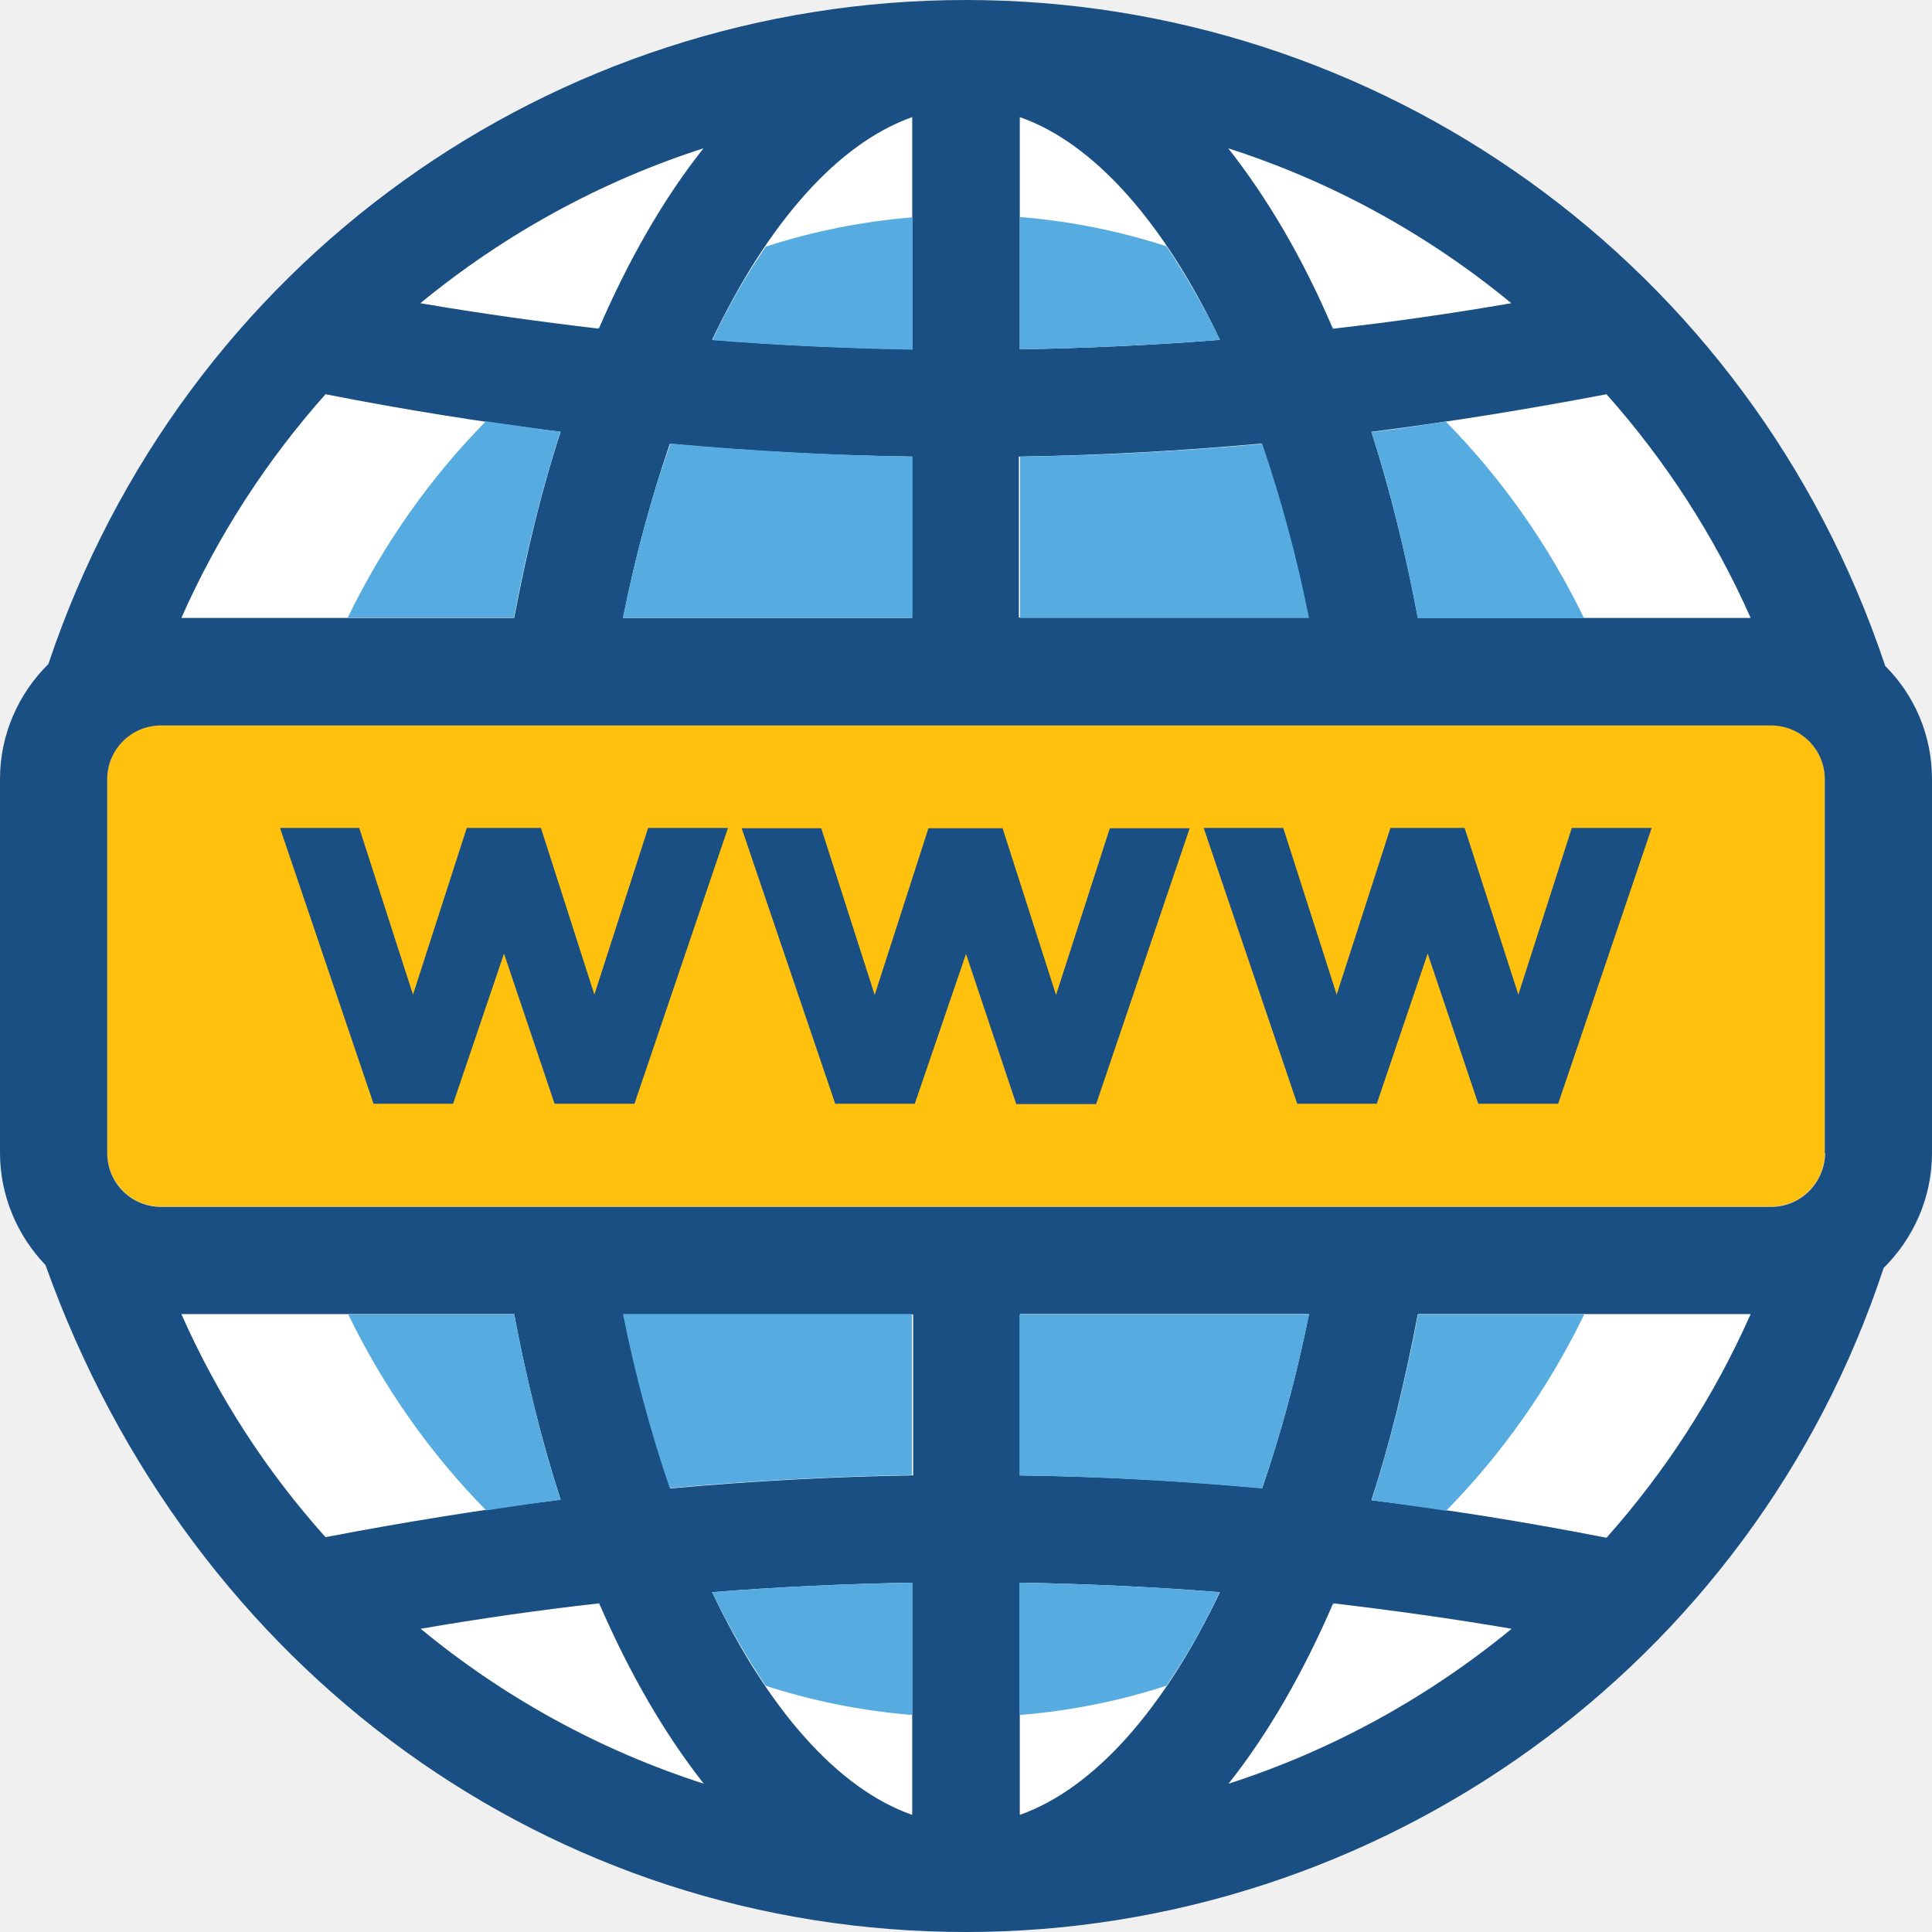
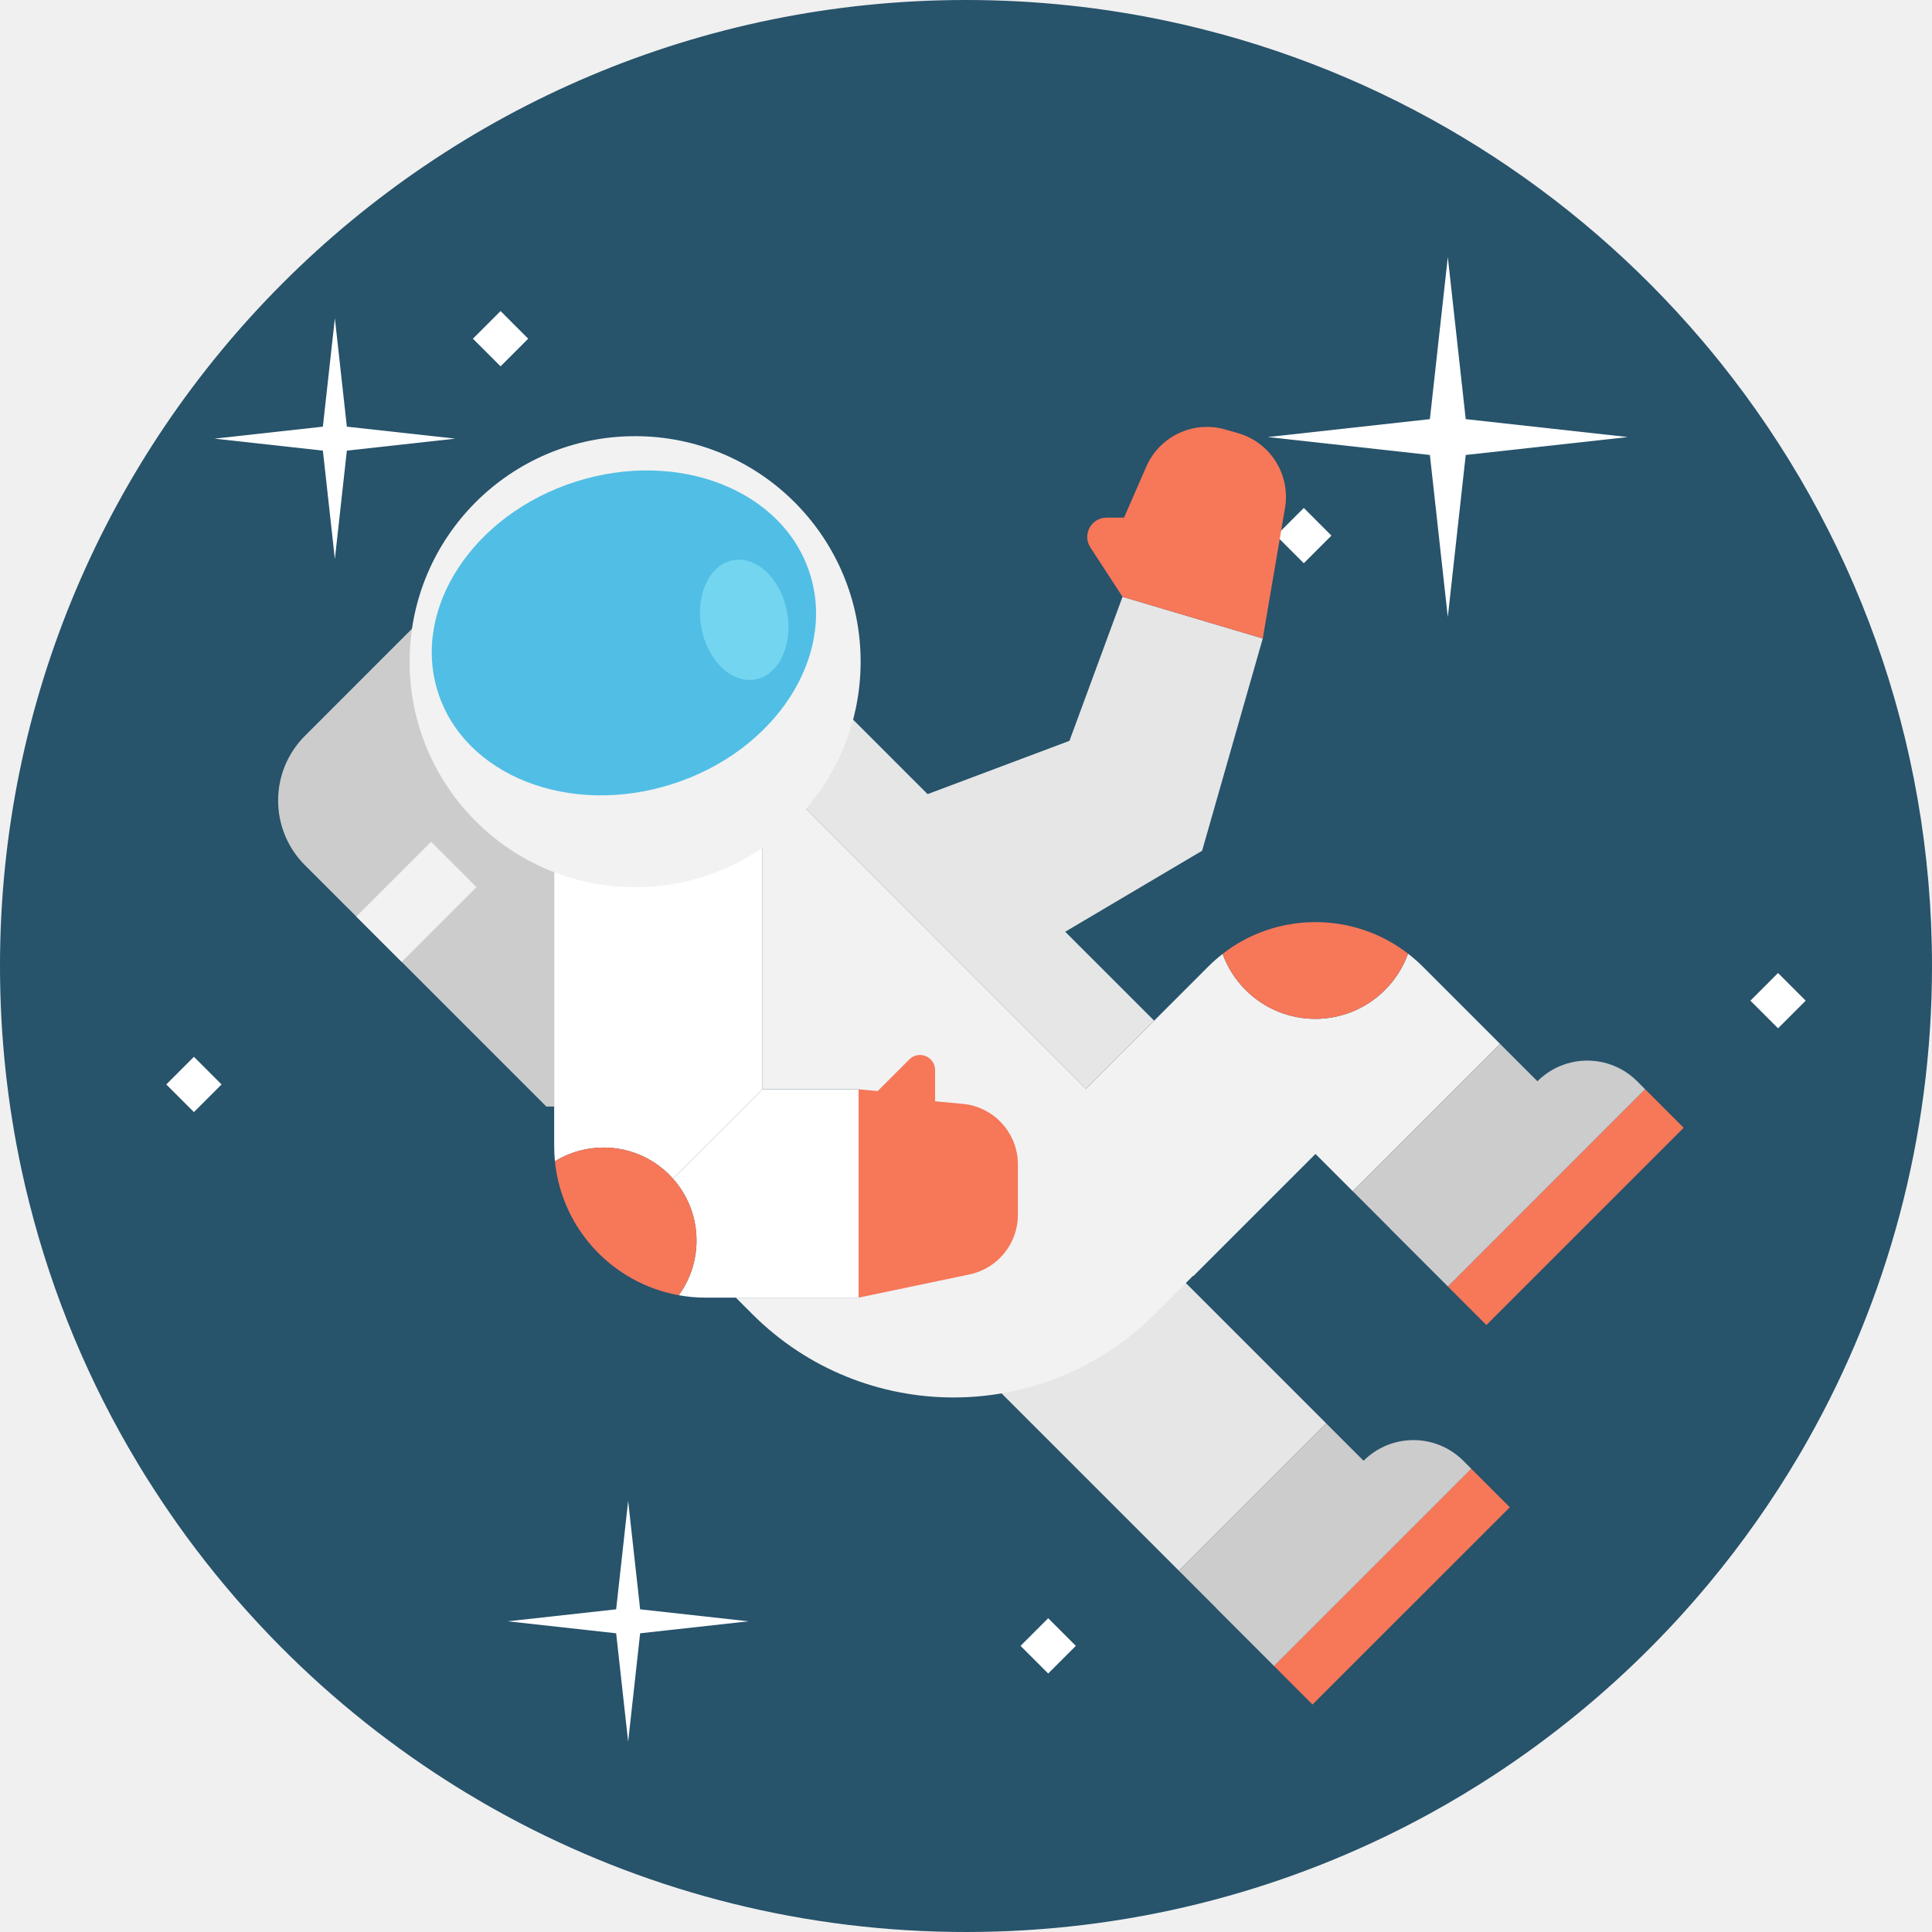
- <svg xmlns="http://www.w3.org/2000/svg" version="1.1" id="Layer_1" x="0px" y="0px" viewBox="0 0 392.533 392.533" style="enable-background:new 0 0 392.533 392.533;" xml:space="preserve">
-   <path style="fill:#FFC10D;" d="M359.822,147.329H32.711c-6.012,0-10.925,4.848-10.925,10.925v75.96  c0,6.012,4.848,10.925,10.925,10.925h327.111c6.012,0,10.925-4.848,10.925-10.925v-75.96  C370.747,152.242,365.834,147.329,359.822,147.329z" />
+ <svg xmlns="http://www.w3.org/2000/svg" version="1.1" id="Capa_1" x="0px" y="0px" viewBox="0 0 512 512" style="enable-background:new 0 0 512 512;" xml:space="preserve">
+   <path style="fill:#27536B;" d="M512,255.994c0,45.59-11.925,88.392-32.81,125.477c-0.366,0.655-0.733,1.31-1.11,1.954  c-0.378,0.655-0.755,1.31-1.133,1.954c-7.095,12.08-15.145,23.528-24.061,34.242c-11.17,13.424-23.683,25.693-37.34,36.585  c-7.406,5.918-15.145,11.425-23.183,16.488c-5.929,3.753-12.025,7.25-18.276,10.504C338.757,501.596,298.597,512,256.006,512  s-82.763-10.404-118.093-28.802c-6.629-3.453-13.08-7.184-19.342-11.181c-17.121-10.914-32.865-23.816-46.889-38.372  c-4.352-4.519-8.549-9.193-12.558-14.023c-6.673-8.017-12.869-16.455-18.531-25.271c-0.244-0.389-0.5-0.777-0.744-1.166  c-0.422-0.633-0.822-1.266-1.221-1.91c-0.4-0.644-0.799-1.288-1.188-1.932c-0.355-0.588-0.711-1.177-1.066-1.765  c-12.68-21.096-22.395-44.191-28.58-68.673c-0.755-2.953-1.443-5.918-2.087-8.905C1.965,292.59,0,274.526,0,255.994  C0,114.607,114.618,0,256.006,0C274.526,0,292.59,1.965,310,5.707c2.987,0.644,5.951,1.332,8.905,2.087  c52.285,13.202,98.163,42.492,132.061,82.297c1.688,1.976,3.342,3.986,4.974,6.018C491.015,139.911,512,195.504,512,255.994z" />
  <g>
-     <path style="fill:#FFFFFF;" d="M104.404,125.543c2.521-13.446,5.689-26.117,9.438-37.818c-15.903-2.004-31.806-4.59-47.774-7.628   c-11.895,13.382-21.786,28.574-29.285,45.446H104.404z" />
-     <path style="fill:#FFFFFF;" d="M185.341,92.768c-16.485-0.259-32.84-1.164-49.196-2.651c-3.685,10.796-6.982,22.691-9.503,35.362   h58.828V92.703h-0.129V92.768z" />
-     <path style="fill:#FFFFFF;" d="M85.463,61.608c12.024,2.069,24.113,3.814,36.267,5.172c6.206-14.287,13.317-26.57,21.269-36.655   C121.859,36.913,102.4,47.644,85.463,61.608z" />
-     <path style="fill:#FFFFFF;" d="M185.341,23.79c-15.127,5.301-29.349,21.463-40.663,45.253c13.511,1.099,27.022,1.681,40.663,1.939   V23.79z" />
-     <path style="fill:#FFFFFF;" d="M278.691,87.79c3.814,11.636,6.853,24.242,9.438,37.818h67.62   c-7.499-16.873-17.39-32.065-29.285-45.446C310.562,83.265,294.659,85.851,278.691,87.79z" />
-     <path style="fill:#FFFFFF;" d="M307.071,61.608c-16.937-13.899-36.396-24.63-57.471-31.354   c7.952,10.02,15.063,22.303,21.269,36.655C282.958,65.358,295.046,63.677,307.071,61.608z" />
-     <path style="fill:#FFFFFF;" d="M256.388,90.182c-16.356,1.487-32.84,2.392-49.196,2.651v32.776h58.828   C263.434,112.873,260.202,100.978,256.388,90.182z" />
-     <path style="fill:#FFFFFF;" d="M207.192,70.982c13.511-0.259,27.152-0.84,40.663-1.939c-11.313-23.725-25.471-39.952-40.663-45.253   V70.982z" />
-     <path style="fill:#FFFFFF;" d="M288.129,266.99c-2.521,13.447-5.689,26.117-9.438,37.818c15.903,2.004,31.806,4.59,47.774,7.628   c11.895-13.382,21.786-28.574,29.285-45.446L288.129,266.99L288.129,266.99z" />
-     <path style="fill:#FFFFFF;" d="M207.192,368.743c15.127-5.301,29.349-21.463,40.663-45.253   c-13.511-1.099-27.022-1.681-40.663-1.939V368.743z" />
-     <path style="fill:#FFFFFF;" d="M207.192,299.766c16.485,0.259,32.84,1.164,49.196,2.65c3.685-10.796,6.982-22.691,9.503-35.362   h-58.828v32.776h0.129V299.766z" />
-     <path style="fill:#FFFFFF;" d="M307.071,330.925c-12.024-2.069-24.113-3.814-36.267-5.172   c-6.206,14.287-13.317,26.57-21.269,36.655C270.675,355.62,290.133,344.889,307.071,330.925z" />
-     <path style="fill:#FFFFFF;" d="M185.341,321.552c-13.511,0.259-27.152,0.84-40.663,1.939   c11.313,23.725,25.471,39.952,40.663,45.253V321.552z" />
-     <path style="fill:#FFFFFF;" d="M36.848,266.99c7.499,16.873,17.39,32.065,29.285,45.447c15.838-3.103,31.741-5.689,47.774-7.628   c-3.814-11.636-6.853-24.242-9.438-37.689h-67.62V266.99z" />
-     <path style="fill:#FFFFFF;" d="M136.145,302.352c16.356-1.487,32.84-2.392,49.196-2.65v-32.776h-58.828   C129.099,279.661,132.331,291.556,136.145,302.352z" />
-     <path style="fill:#FFFFFF;" d="M121.729,325.754c-12.024,1.422-24.178,3.103-36.267,5.172   c16.937,13.899,36.396,24.63,57.471,31.354C134.982,352.388,127.806,340.04,121.729,325.754z" />
+     <polygon style="fill:#FFFFFF;" points="91.92,119.421 120.655,116.245 91.92,113.068 88.743,84.332 85.565,113.068 56.83,116.245    85.565,119.421 88.743,148.157  " />
+     <polygon style="fill:#FFFFFF;" points="169.642,432.839 198.377,429.662 169.642,426.486 166.465,397.75 163.288,426.486    134.553,429.662 163.288,432.839 166.465,461.575  " />
+     <polygon style="fill:#FFFFFF;" points="388.433,120.573 431.39,115.824 388.433,111.075 383.684,68.118 378.935,111.075    335.978,115.824 378.935,120.573 383.684,163.53  " />
+     <rect x="46.212" y="282.206" transform="matrix(-0.7071 -0.7071 0.7071 -0.7071 -115.4793 526.9417)" style="fill:#FFFFFF;" width="10.362" height="10.362" />
+     <rect x="466.017" y="260.001" transform="matrix(-0.7071 -0.7071 0.7071 -0.7071 616.8741 785.8821)" style="fill:#FFFFFF;" width="10.362" height="10.362" />
+     <rect x="340.334" y="136.754" transform="matrix(-0.7071 -0.7071 0.7071 -0.7071 489.4688 486.6149)" style="fill:#FFFFFF;" width="10.362" height="10.362" />
+     <rect x="127.471" y="84.575" transform="matrix(-0.7071 -0.7071 0.7071 -0.7071 162.9841 247.0224)" style="fill:#FFFFFF;" width="10.362" height="10.362" />
+     <rect x="272.6" y="430.986" transform="matrix(-0.7071 -0.7071 0.7071 -0.7071 165.7855 941.0049)" style="fill:#FFFFFF;" width="10.362" height="10.362" />
  </g>
+   <path style="fill:#E6E6E6;" d="M263.504,367.342l10.637-10.637c1.206-1.206,2.47-2.321,3.786-3.334l0.01,0.01  c1.256,3.475,24.65-19.796,25.916-23.301c-19.203-19.203-29.137-29.609,0.237-0.237l37.338,37.338l0.161,0.161l0.723,0.723  l9.14,9.14l-1.597,1.597l-37.444,37.444l-9.863-9.863" />
+   <polygon style="fill:#F77759;" points="400.115,399.444 347.834,451.714 337.629,441.509 389.508,389.621 389.9,389.229 " />
+   <path style="fill:#CCCCCC;" d="M389.9,389.229l-0.392,0.392l-51.878,51.888l-15.328-15.328l0.02-0.02l-9.914-9.914l37.444-37.444  l1.597-1.597l9.914,9.914c7.293-7.303,19.124-7.303,26.427,0L389.9,389.229z" />
+   <polyline style="fill:#E6E6E6;" points="233.195,215.19 283.418,196.327 297.48,158.159 334.644,169.208 318.573,225.455   271.383,253.379 " />
+   <path style="fill:#CCCCCC;" d="M109.939,172.505c0-2.391,0.141-4.741,0.422-7.06l-29.56,29.57c-9.462,9.462-9.462,24.799,0,34.261  l13.63,13.62l12.022,12.023l38.329,38.328h2.08v-4.57v-33.879v-25.834l0.774-2.039C125.618,218.669,109.939,197.415,109.939,172.505  z" />
  <g>
-     <path style="fill:#194F82;" d="M383.03,135.305C355.62,53.204,279.855,0,196.267,0C112.42,0,37.236,53.139,9.826,134.917   C3.814,140.865,0,149.139,0,158.255v75.96c0,8.792,3.556,16.873,9.244,22.82c29.608,82.812,103.046,135.499,187.022,135.499   c83.846,0,159.741-53.85,186.44-134.917c6.012-5.947,9.826-14.222,9.826-23.337v-75.96   C392.533,149.269,388.913,141.188,383.03,135.305z M355.685,125.543h-67.62c-2.521-13.446-5.689-26.117-9.438-37.818   c15.903-2.004,31.806-4.59,47.774-7.628C338.295,93.479,348.25,108.735,355.685,125.543z M307.071,61.608   c-12.024,2.069-24.113,3.814-36.267,5.172c-6.077-14.287-13.317-26.57-21.269-36.655C270.675,36.913,290.133,47.644,307.071,61.608   z M207.192,23.79c15.127,5.301,29.349,21.463,40.663,45.253c-13.511,1.099-27.152,1.681-40.663,1.939V23.79z M207.063,92.768h0.065   c16.485-0.259,32.84-1.164,49.196-2.651c3.685,10.796,6.982,22.691,9.503,35.362h-58.828V92.768H207.063z M185.341,23.79v47.192   c-13.511-0.259-27.152-0.84-40.663-1.939C155.992,45.253,170.214,29.156,185.341,23.79z M185.277,92.768v32.776h-58.699   c2.521-12.671,5.818-24.566,9.503-35.362C152.436,91.669,168.921,92.574,185.277,92.768z M142.933,30.125   c-7.952,10.02-15.063,22.303-21.269,36.655c-12.024-1.422-24.178-3.103-36.267-5.172C102.4,47.644,121.859,36.913,142.933,30.125z    M66.133,80.097c15.838,3.103,31.741,5.689,47.774,7.628c-3.814,11.636-6.853,24.242-9.438,37.818h-67.62   C44.283,108.735,54.238,93.479,66.133,80.097z M36.848,266.99h67.62c2.521,13.447,5.689,26.117,9.438,37.689   c-15.903,2.004-31.806,4.59-47.774,7.628C54.238,299.055,44.283,283.798,36.848,266.99z M85.463,330.925   c12.024-2.069,24.113-3.814,36.267-5.172c6.206,14.287,13.317,26.57,21.269,36.655C121.859,355.62,102.4,344.889,85.463,330.925z    M185.341,368.743c-15.127-5.301-29.349-21.463-40.663-45.253c13.511-1.099,27.152-1.681,40.663-1.939V368.743z M185.471,299.766   h-0.065c-16.485,0.259-32.84,1.164-49.196,2.65c-3.685-10.796-6.982-22.691-9.503-35.362h58.828v32.711H185.471z M207.192,368.743   v-47.192c13.511,0.259,27.152,0.84,40.663,1.939C236.541,347.281,222.319,363.378,207.192,368.743z M207.257,299.766V266.99h58.699   c-2.521,12.671-5.818,24.566-9.503,35.362C240.097,300.865,223.612,299.96,207.257,299.766z M249.6,362.408   c7.952-10.02,15.063-22.303,21.269-36.655c12.024,1.422,24.178,3.103,36.267,5.172C290.133,344.889,270.675,355.62,249.6,362.408z    M326.4,312.436c-15.838-3.103-31.741-5.689-47.774-7.628c3.814-11.636,6.853-24.242,9.438-37.818h67.62   C348.25,283.798,338.295,299.055,326.4,312.436z M359.822,245.204H32.711c-6.012,0-10.925-4.848-10.925-10.925v-75.96   c0-6.012,4.848-10.925,10.925-10.925h327.111c6.012,0,10.925,4.848,10.925,10.925v75.96h0.065   C370.747,240.291,365.899,245.204,359.822,245.204z" />
-     <polygon style="fill:#194F82;" points="120.76,202.085 109.899,168.21 94.836,168.21 83.911,202.085 72.986,168.21 56.889,168.21    75.895,224.259 92.057,224.259 102.4,193.745 112.679,224.259 128.905,224.259 147.911,168.21 131.685,168.21  " />
-     <polygon style="fill:#194F82;" points="214.562,202.15 203.701,168.275 188.638,168.275 177.713,202.15 166.853,168.275    150.691,168.275 169.697,224.259 185.859,224.259 196.267,193.81 206.481,224.323 222.707,224.323 241.713,168.275    225.487,168.275  " />
-     <polygon style="fill:#194F82;" points="308.493,202.085 297.568,168.21 282.505,168.21 271.58,202.085 260.719,168.21    244.558,168.21 263.564,224.259 279.725,224.259 290.069,193.745 300.347,224.259 316.574,224.259 335.58,168.21 319.354,168.21     " />
+     <path style="fill:#FFFFFF;" d="M179.887,343.246c6.74-9.251,6.228-22.157-1.527-30.866l0.04-0.03l23.674-23.674h25.462   c1.728,0,3.415,0.161,5.052,0.472l-0.09,0.502v52.27l0.261,1.467c-1.688,0.332-3.435,0.502-5.223,0.502h-25.462h-7.072h-7.975   C184.588,343.889,182.207,343.668,179.887,343.246z" />
+     <path style="fill:#FFFFFF;" d="M146.862,293.247v-4.57v-33.879v-25.834l0.774-2.039c6.348,2.381,13.218,3.686,20.4,3.686   c12.706,0,24.468-4.088,34.04-11.009v69.074l-23.674,23.674l-0.04,0.03c-0.311-0.362-0.643-0.713-0.985-1.055   c-8.226-8.226-20.812-9.411-30.314-3.575c-0.131-1.326-0.201-2.671-0.201-4.028L146.862,293.247L146.862,293.247z" />
  </g>
+   <path style="fill:#F2F2F2;" d="M348.619,305.812l-32.362,32.352l-0.07-0.07l-10.145,10.145c-29.47,29.47-77.22,29.47-106.689,0  l-4.349-4.349h7.072h25.462c1.788,0,1.728-55.213,0-55.213h-25.462v-69.074c2.882-2.09,5.565-4.439,8.025-7.001l2.14,0.372  l75.563,75.573l18.059-18.059l3.716-3.716l10.637-10.637c1.206-1.206,2.47-2.321,3.786-3.334l0.01,0.01  c1.256,3.475,3.284,6.75,6.087,9.552c10.195,10.195,26.728,10.195,36.922,0c2.832-2.822,4.861-6.127,6.127-9.632  c1.346,1.035,2.641,2.17,3.877,3.405l10.476,10.472l0.161,0.161l0.723,0.723l9.14,9.14l-1.597,1.597l-37.444,37.444L348.619,305.812  z" />
  <g>
-     <path style="fill:#56ACE0;" d="M270.675,326.141c0.129-0.065,0.323-0.259,0.453-0.323c-0.065,0-0.259,0-0.323,0   C270.739,325.947,270.739,326.012,270.675,326.141z" />
-     <path style="fill:#56ACE0;" d="M121.406,325.754c0.129,0.065,0.323,0.259,0.453,0.323c-0.065-0.129-0.065-0.259-0.129-0.388   C121.6,325.754,121.471,325.754,121.406,325.754z" />
-     <path style="fill:#56ACE0;" d="M271.127,66.78c-0.129-0.065-0.323-0.259-0.453-0.323c0.065,0.129,0.065,0.259,0.129,0.388   C270.933,66.78,271.063,66.78,271.127,66.78z" />
-     <path style="fill:#56ACE0;" d="M121.859,66.392c-0.129,0.065-0.323,0.259-0.453,0.323c0.065,0,0.259,0,0.323,0   C121.794,66.586,121.794,66.521,121.859,66.392z" />
-     <path style="fill:#56ACE0;" d="M70.723,266.99c7.24,14.933,16.743,28.38,28.057,39.887c5.042-0.776,10.02-1.552,15.127-2.133   c-3.814-11.636-6.853-24.242-9.438-37.689H70.723V266.99z" />
-     <path style="fill:#56ACE0;" d="M70.723,266.99L70.723,266.99L70.723,266.99z" />
-     <path style="fill:#56ACE0;" d="M185.277,266.99h-58.699c2.521,12.671,5.818,24.566,9.503,35.362   c16.356-1.487,32.84-2.392,49.196-2.65V266.99z" />
-     <path style="fill:#56ACE0;" d="M288.129,267.055v-0.065c-2.521,13.447-5.689,26.117-9.438,37.818   c5.042,0.646,10.02,1.422,15.127,2.133c11.313-11.507,20.816-24.954,28.057-39.887H288.129z" />
-     <path style="fill:#56ACE0;" d="M144.743,69.107c13.511,1.099,27.152,1.681,40.663,1.939V44.154   c-10.279,0.84-20.234,2.844-29.802,5.947C151.725,55.725,148.04,61.996,144.743,69.107z" />
-     <path style="fill:#56ACE0;" d="M207.192,348.444c10.279-0.84,20.234-2.844,29.802-5.947c3.814-5.624,7.499-11.895,10.796-19.006   c-13.511-1.099-27.152-1.681-40.663-1.939v26.893H207.192z" />
-     <path style="fill:#56ACE0;" d="M207.192,299.766c16.485,0.259,32.84,1.164,49.196,2.65c3.814-10.796,6.982-22.691,9.568-35.362   h-58.828v32.711H207.192z" />
-     <path style="fill:#56ACE0;" d="M207.257,92.768v32.776h58.699c-2.521-12.671-5.818-24.566-9.503-35.362   C240.097,91.669,223.612,92.574,207.257,92.768z" />
-     <path style="fill:#56ACE0;" d="M236.994,50.036c-9.568-3.103-19.523-5.107-29.802-5.947v26.893   c13.511-0.259,27.152-0.84,40.663-1.939C244.493,62.061,240.808,55.725,236.994,50.036z" />
-     <path style="fill:#56ACE0;" d="M155.539,342.497c9.568,3.103,19.523,5.107,29.802,5.947v-26.893   c-13.576,0.259-27.152,0.84-40.663,1.939C148.04,330.473,151.79,336.808,155.539,342.497z" />
-     <path style="fill:#56ACE0;" d="M321.81,125.608v-0.065c-7.24-14.933-16.743-28.38-28.057-39.887   c-5.042,0.776-10.02,1.552-15.127,2.133c3.814,11.636,6.853,24.242,9.438,37.818H321.81z" />
-     <path style="fill:#56ACE0;" d="M104.404,125.543c2.521-13.446,5.689-26.117,9.438-37.818c-5.042-0.646-10.02-1.422-15.127-2.133   c-11.313,11.507-20.816,24.954-28.057,39.887h33.745C104.404,125.479,104.404,125.543,104.404,125.543z" />
-     <path style="fill:#56ACE0;" d="M126.578,125.543h58.828V92.768c-16.485-0.259-32.84-1.164-49.196-2.651   C132.331,100.978,129.099,112.873,126.578,125.543z" />
+     <polygon style="fill:#F77759;" points="446.189,298.872 393.909,351.142 383.704,340.937 435.582,289.049 435.974,288.657  " />
+     <path style="fill:#F77759;" d="M373.147,252.729c-1.266,3.505-3.294,6.81-6.127,9.632c-10.195,10.195-26.728,10.195-36.922,0   c-2.802-2.802-4.831-6.077-6.087-9.552l-0.01-0.01c1.758-1.376,3.606-2.581,5.514-3.616c7.703-4.158,16.483-5.625,24.94-4.389   C361.115,245.767,367.563,248.41,373.147,252.729z" />
+     <path style="fill:#F77759;" d="M178.36,312.381c7.754,8.708,8.266,21.616,1.527,30.866c-17.487-3.123-31.047-17.577-32.824-35.496   c9.502-5.836,22.088-4.65,30.314,3.575C177.717,311.668,178.049,312.02,178.36,312.381z" />
  </g>
+   <path style="fill:#CCCCCC;" d="M435.974,288.657l-0.392,0.392l-51.878,51.888l-15.328-15.328l0.02-0.02l-9.914-9.914l37.444-37.444  l1.597-1.597l9.914,9.914c7.293-7.303,19.124-7.303,26.427,0L435.974,288.657z" />
+   <path style="fill:#E6E6E6;" d="M212.239,212.973l-2.14-0.372c6.378-6.7,11.19-14.936,13.801-24.076l18.732,18.742h0.01  l38.178,38.188h0.01l3.284,3.284v0.01l21.746,21.736l-18.059,18.059L212.239,212.973z" />
+   <polygon style="fill:#F2F2F2;" points="126.281,235.101 125.377,235.994 108.553,252.819 106.454,254.919 94.431,242.895   96.53,240.796 113.354,223.972 114.258,223.078 " />
+   <path style="fill:#F77759;" d="M232.589,289.148l8.39-8.39c2.519-2.519,6.828-0.735,6.828,2.828v8.273l7.274,0.666  c8.312,0.761,14.674,7.731,14.674,16.078v13.332c0,7.641-5.357,14.236-12.836,15.802l-29.381,6.151v-55.213" />
+   <circle style="fill:#F2F2F2;" cx="168.313" cy="175.352" r="59.763" />
+   <ellipse transform="matrix(-0.3038 -0.9527 0.9527 -0.3038 55.7882 376.1991)" style="fill:#51BEE5;" cx="165.344" cy="167.717" rx="42.063" ry="51.726" />
+   <ellipse transform="matrix(-0.1838 -0.983 0.983 -0.1838 71.9931 388.3223)" style="fill:#73D5EF;" cx="197.219" cy="164.271" rx="16.071" ry="11.551" />
+   <path style="fill:#F77759;" d="M297.48,158.159l-8.517-13.077c-2.215-3.401,0.225-7.902,4.284-7.902h4.631l5.895-13.508  c3.524-8.076,12.488-12.291,20.956-9.854l3.359,0.967c8.596,2.474,13.96,11.014,12.457,19.831l-5.9,34.592L297.48,158.159z" />
  <g>
</g>
  <g>
</g>
  <g>
</g>
  <g>
</g>
  <g>
</g>
  <g>
</g>
  <g>
</g>
  <g>
</g>
  <g>
</g>
  <g>
</g>
  <g>
</g>
  <g>
</g>
  <g>
</g>
  <g>
</g>
  <g>
</g>
</svg>
